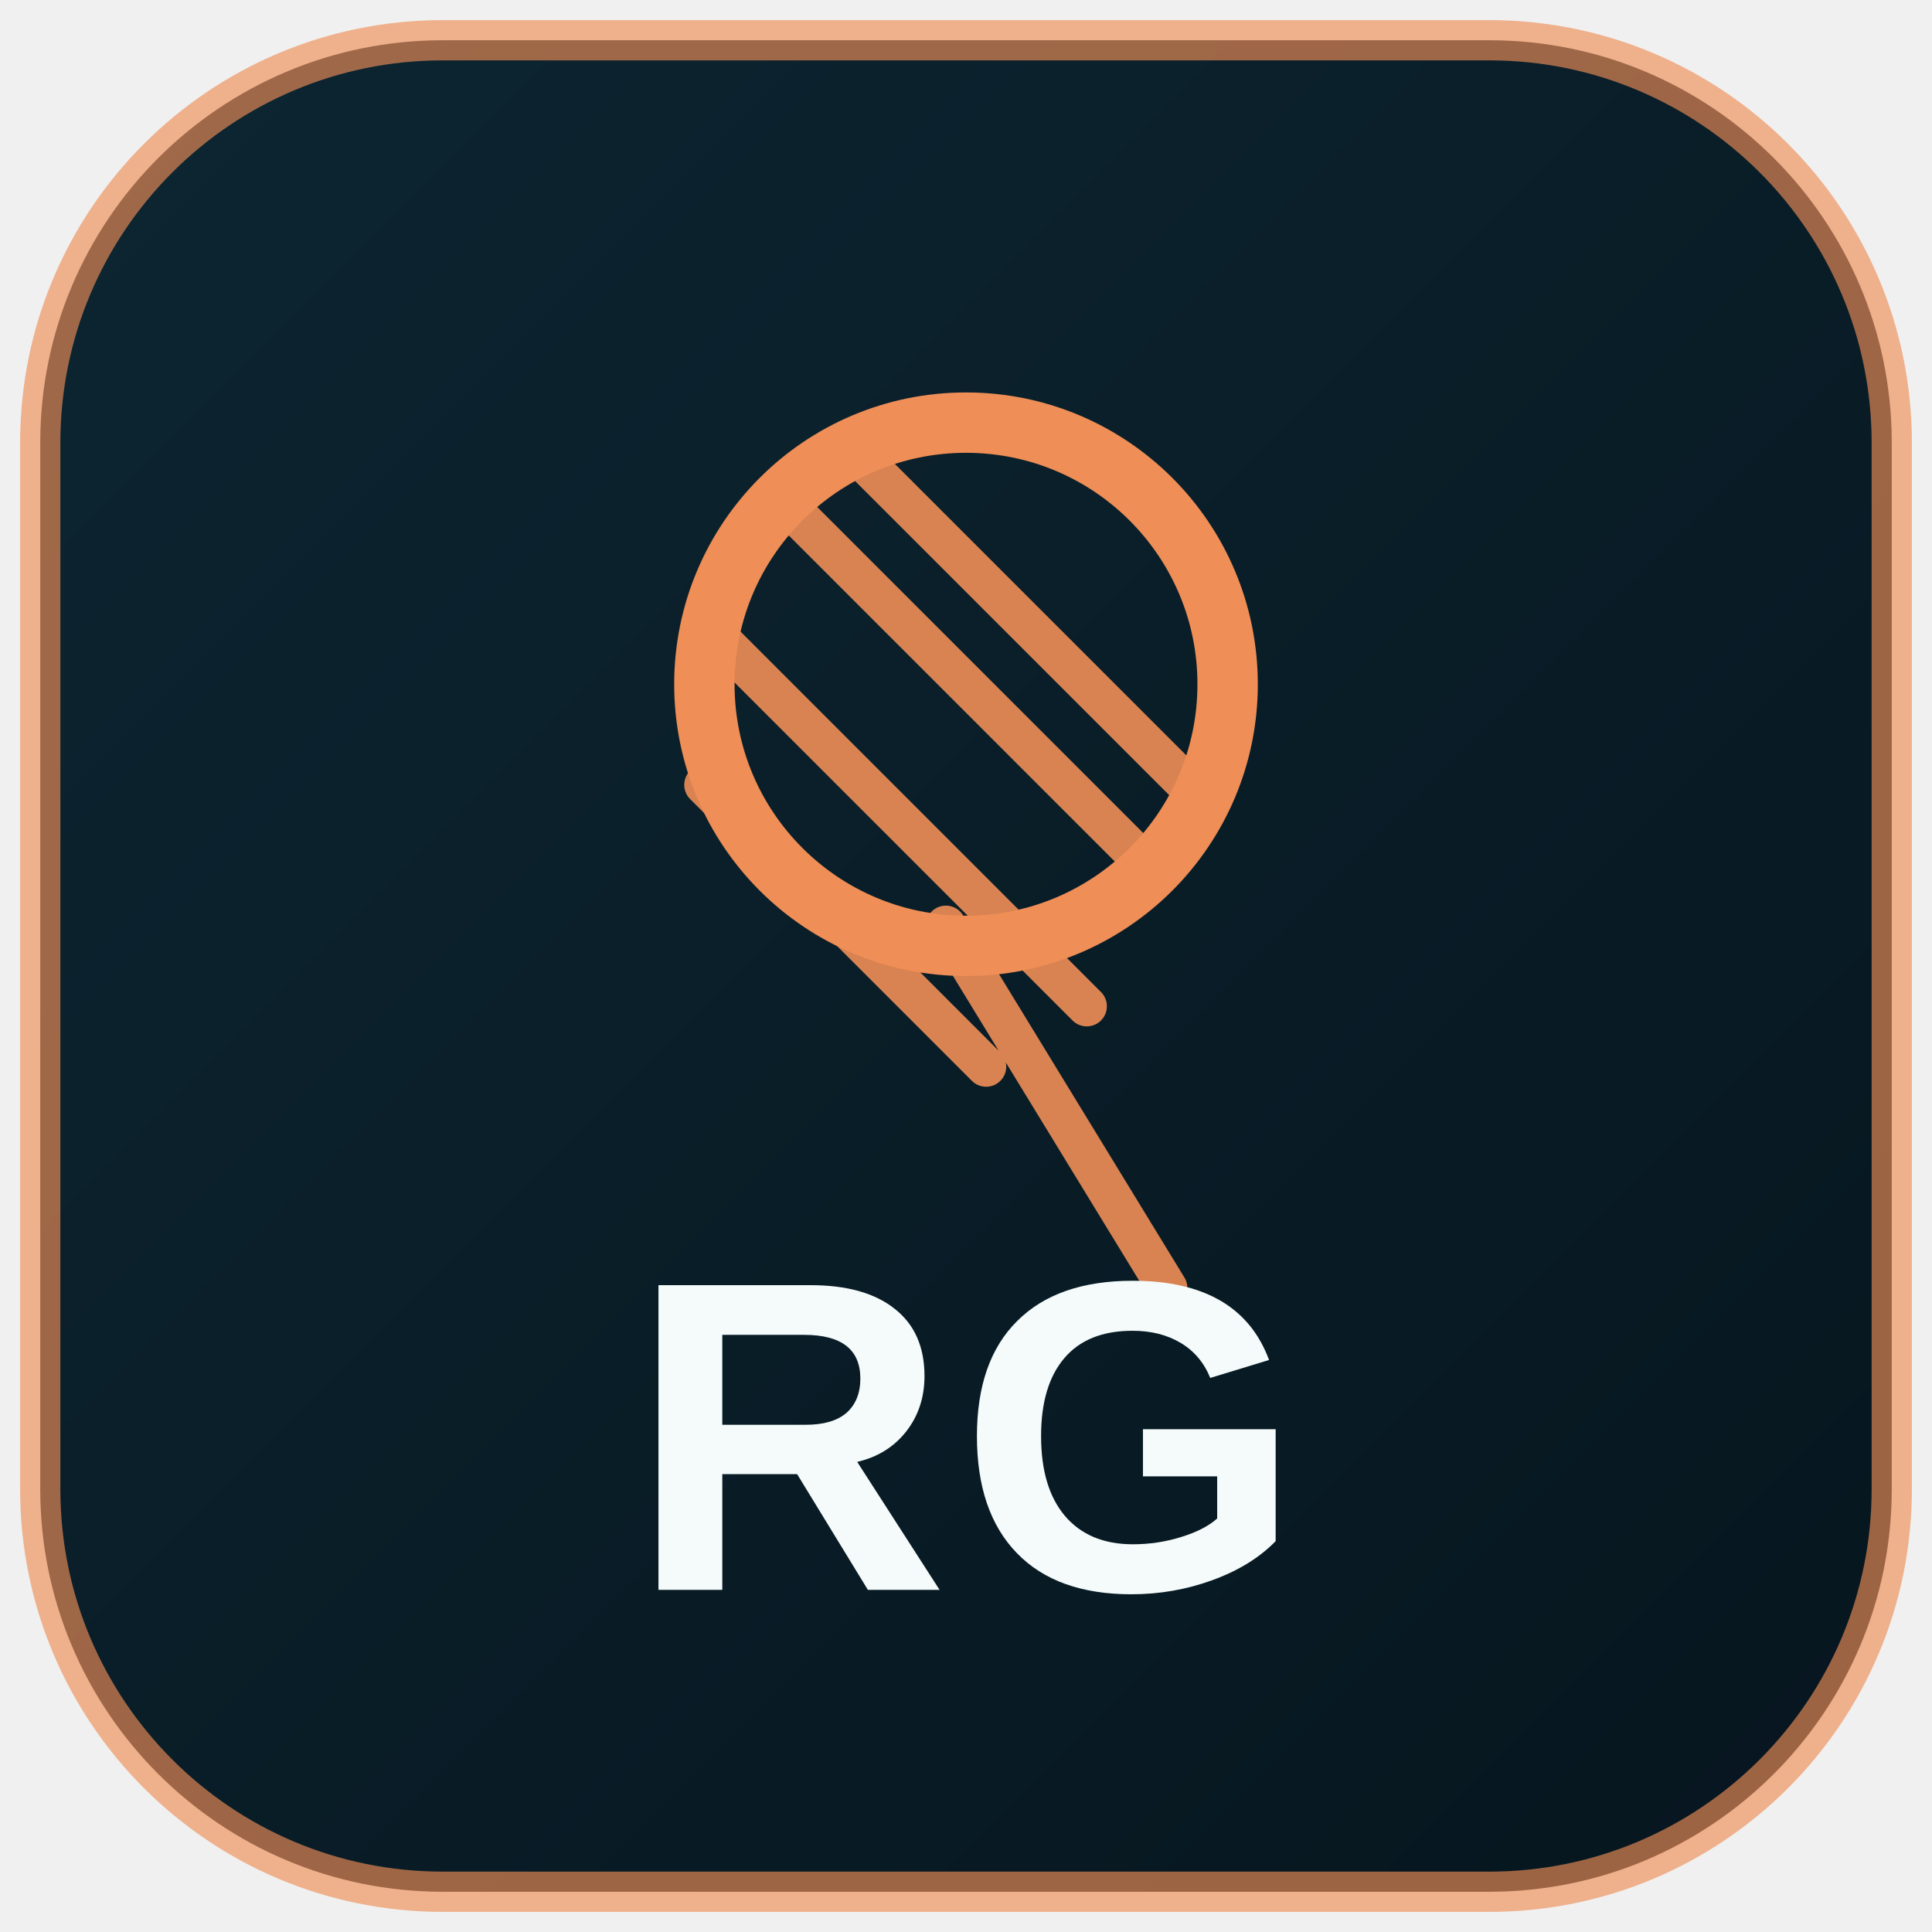
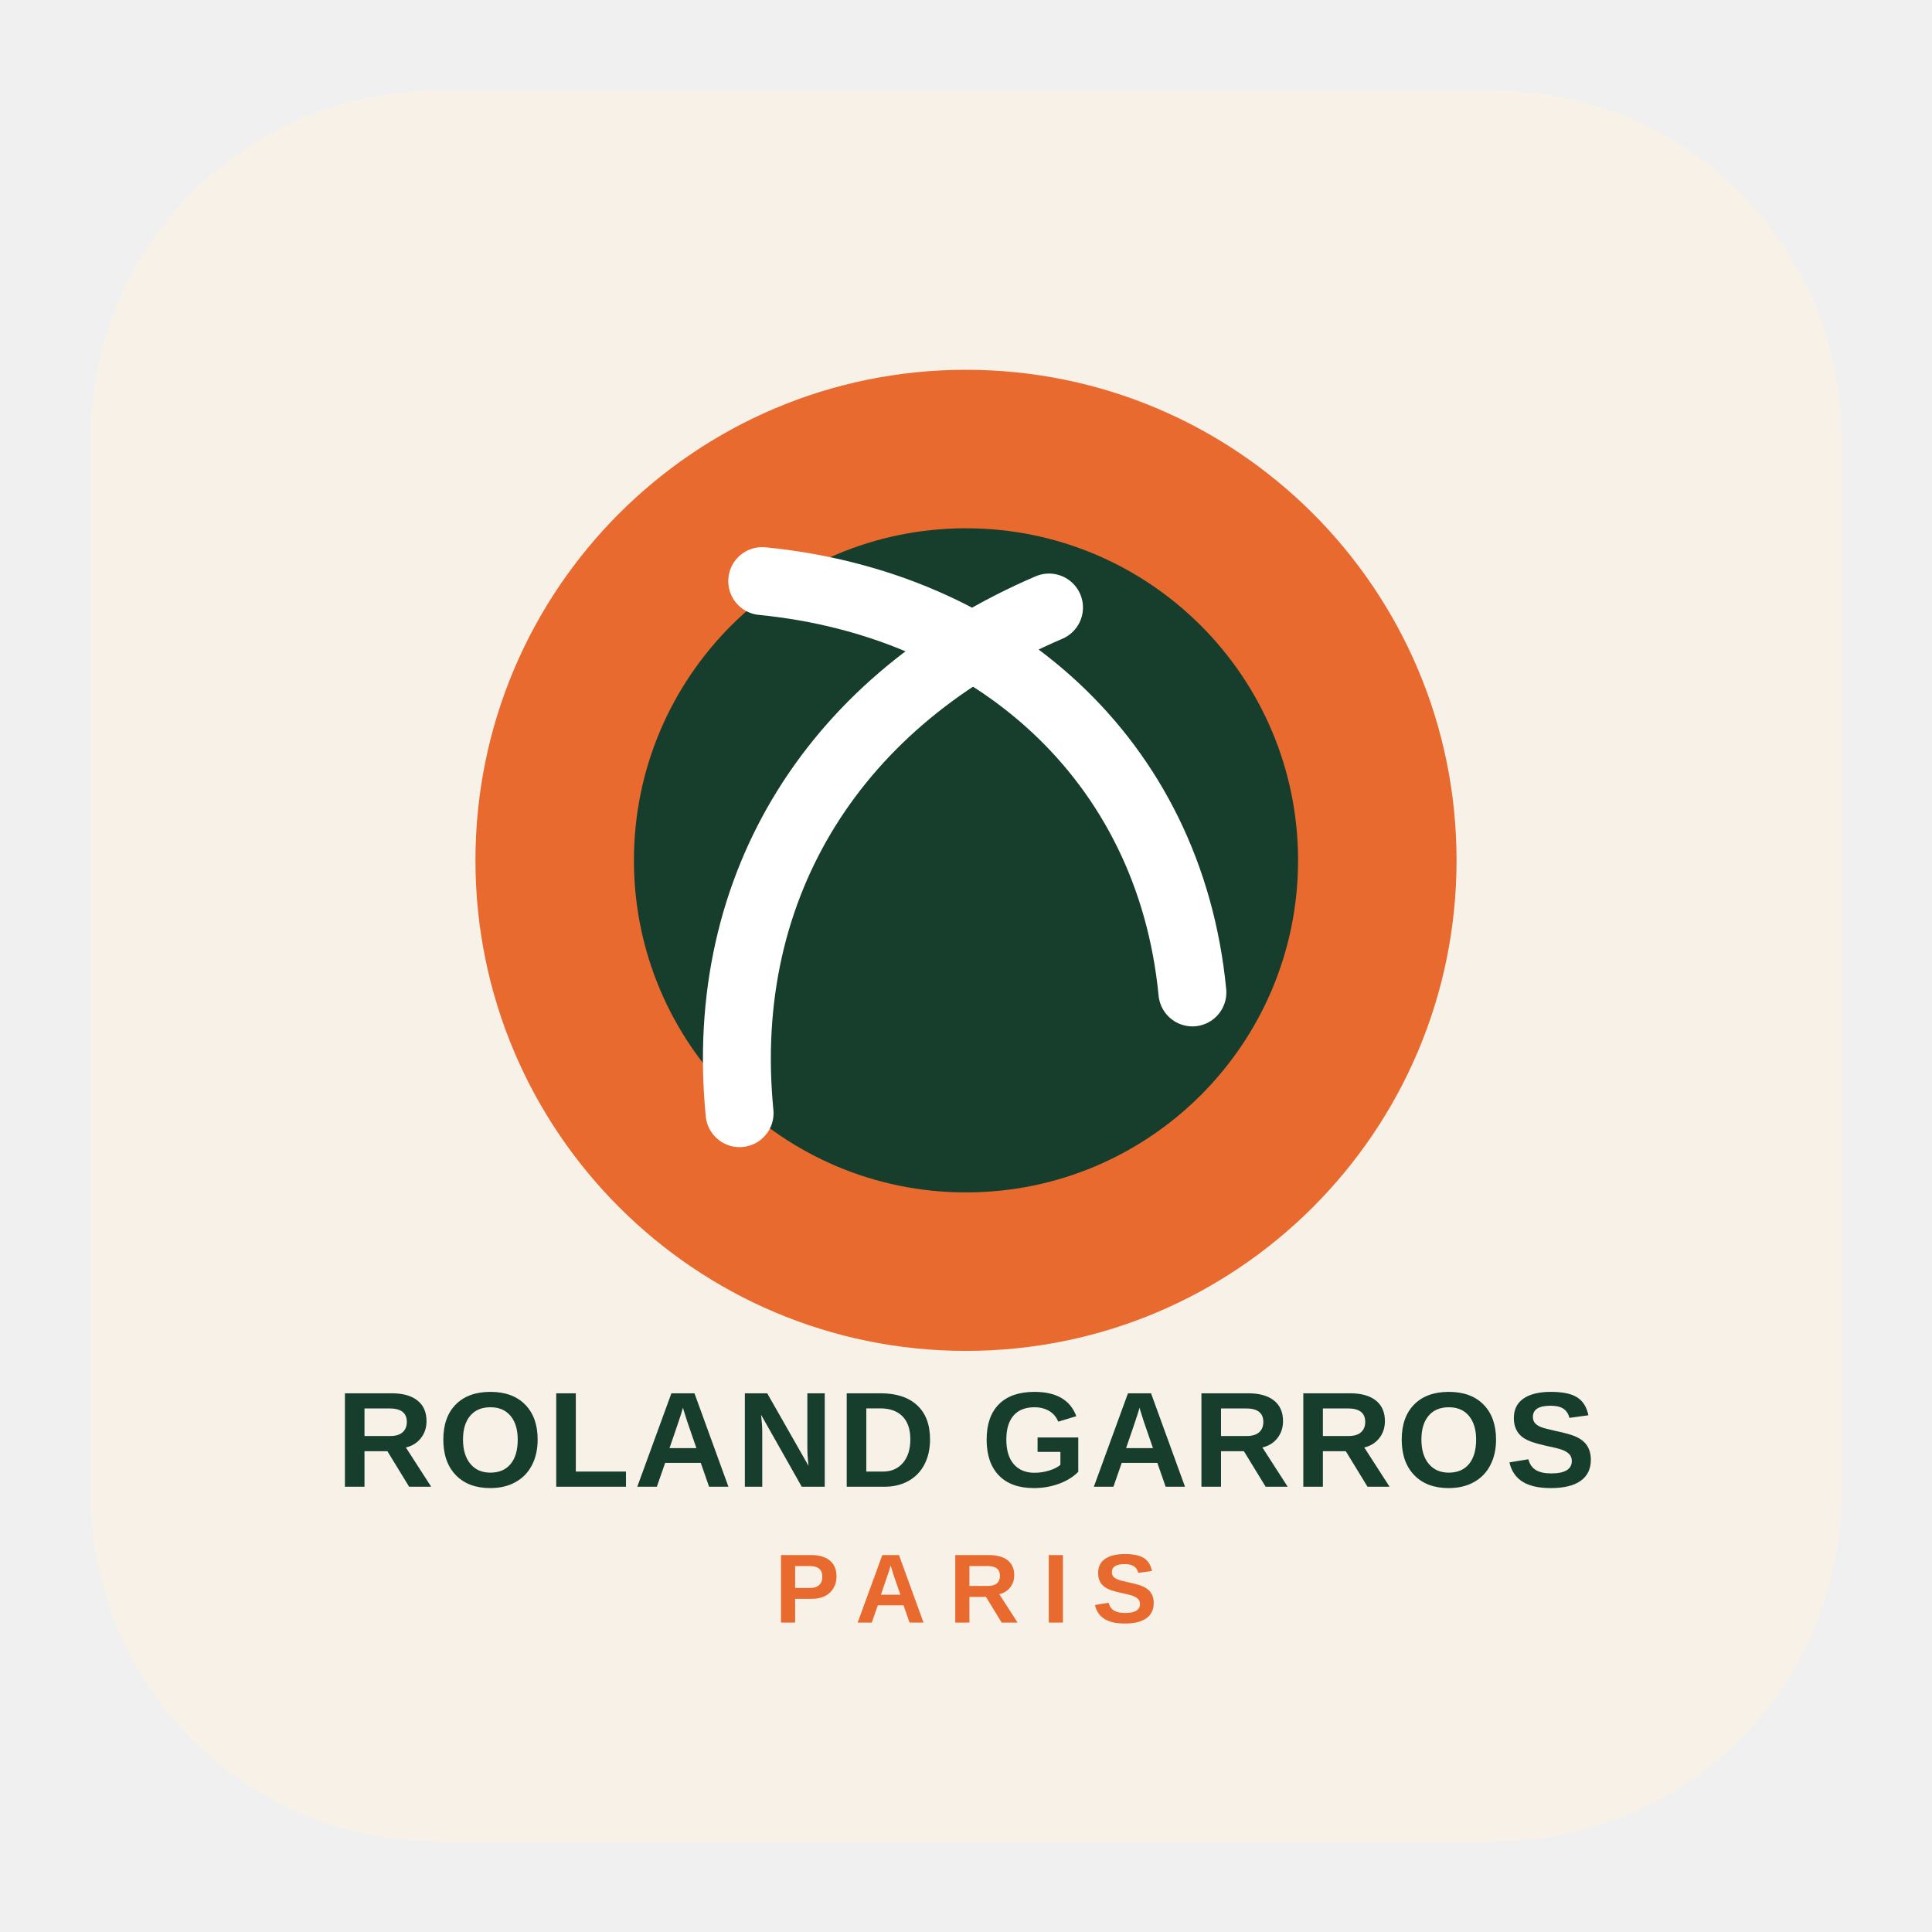
- <svg xmlns="http://www.w3.org/2000/svg" viewBox="0 0 96 96" role="img" aria-label="RG">
-   <defs>
-     <linearGradient id="g" x1="0" y1="0" x2="1" y2="1">
-       <stop stop-color="#0d2632" />
-       <stop offset="1" stop-color="#06151e" />
-     </linearGradient>
-   </defs>
-   <rect x="2" y="2" width="92" height="92" rx="20" fill="url(#g)" stroke="#ef8e56" stroke-opacity=".65" stroke-width="2" />
-   <circle cx="48" cy="34" r="13" fill="none" stroke="#ef8e56" stroke-width="3" />
-   <path d="M39 25l18 18M35 31l19 19M42 22l18 18M35 39l14 14M47 46l11 18" fill="none" stroke="#ef8e56" stroke-width="2" stroke-linecap="round" opacity=".9" />
-   <text x="48" y="79" text-anchor="middle" font-family="Arial,Helvetica,sans-serif" font-size="22" font-weight="800" fill="#f4fbfa" letter-spacing=".5">RG</text>
+ <svg xmlns="http://www.w3.org/2000/svg" width="512" height="512" viewBox="0 0 512 512" role="img" aria-label="Roland Garros">
+   <rect x="24" y="24" width="464" height="464" rx="92" fill="#F7F1E8" />
+   <circle cx="256" cy="228" r="130" fill="#E96A2F" />
+   <circle cx="256" cy="228" r="88" fill="#173D2D" />
+   <path d="M202 154 C263 160 310 201 316 263" fill="none" stroke="#fff" stroke-width="18" stroke-linecap="round" />
+   <path d="M196 295 C190 234 222 185 278 161" fill="none" stroke="#fff" stroke-width="18" stroke-linecap="round" />
+   <text x="256" y="394" text-anchor="middle" font-family="Arial, Helvetica, sans-serif" font-size="36" font-weight="900" letter-spacing="1" fill="#173D2D" style="">ROLAND GARROS</text>
+   <text x="256" y="430" text-anchor="middle" font-family="Arial, Helvetica, sans-serif" font-size="26" font-weight="800" letter-spacing="6" fill="#E96A2F" style="">PARIS</text>
</svg>
